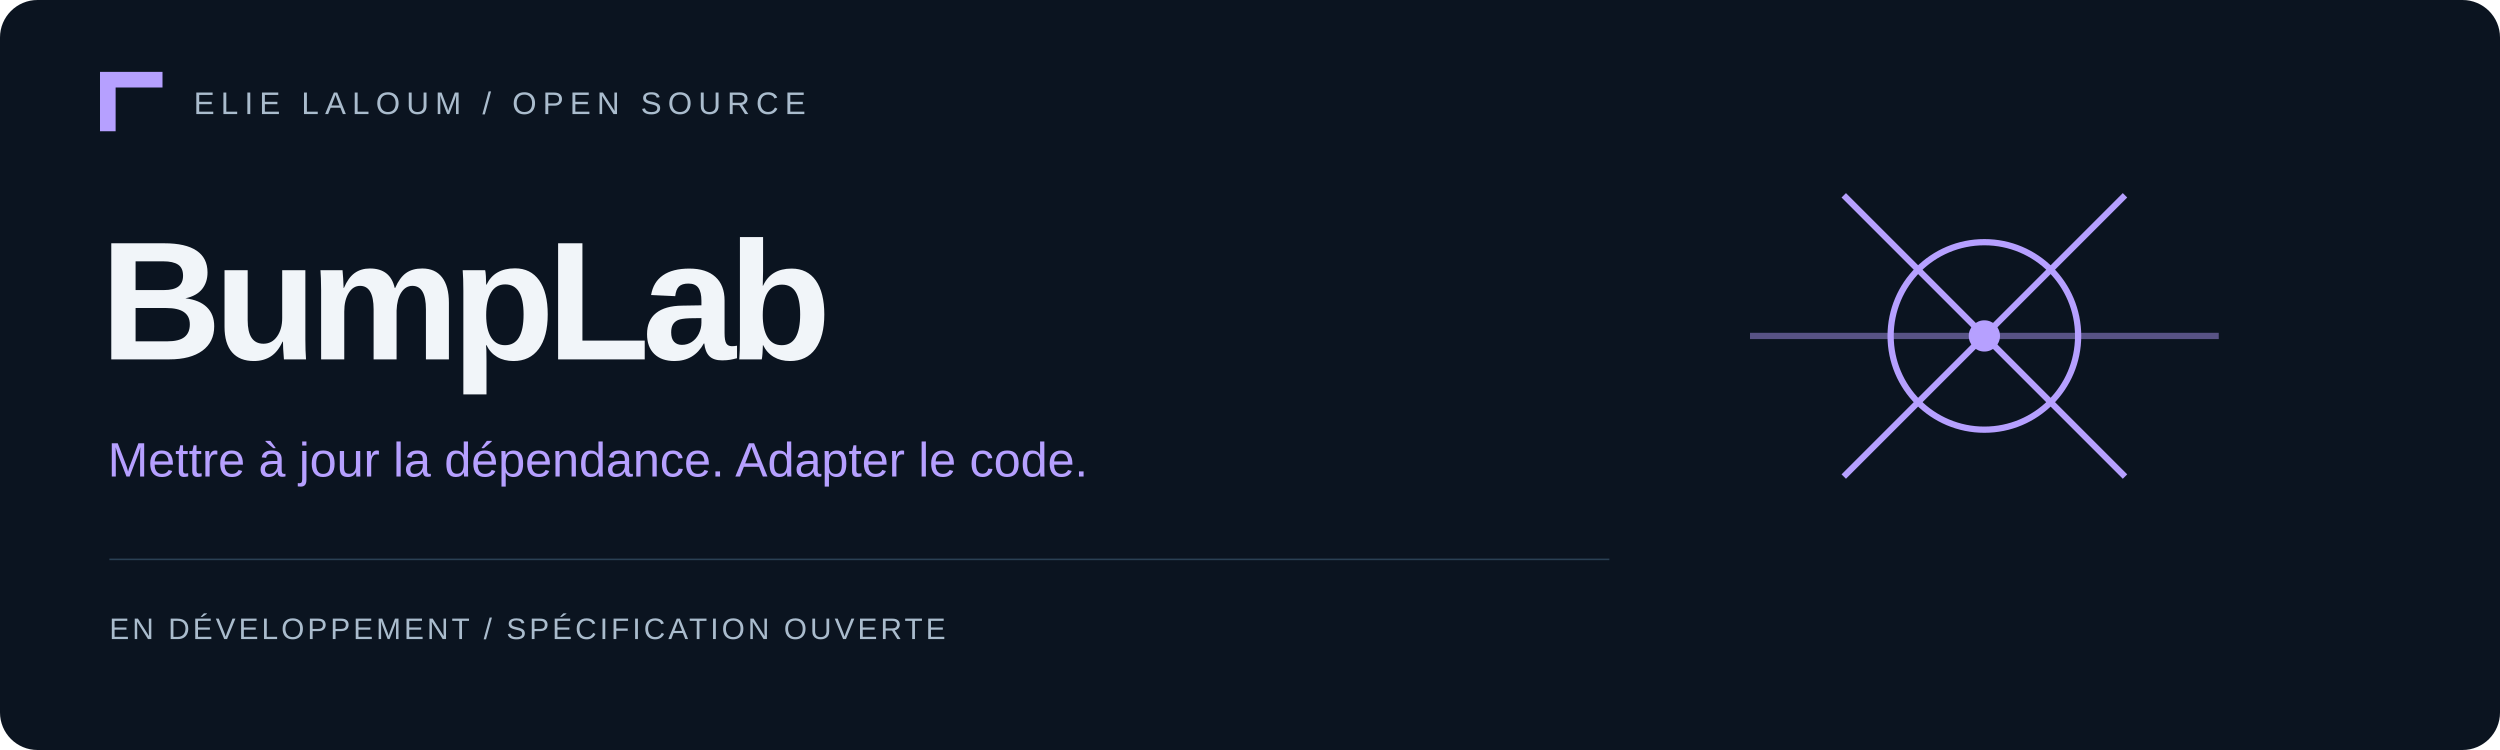
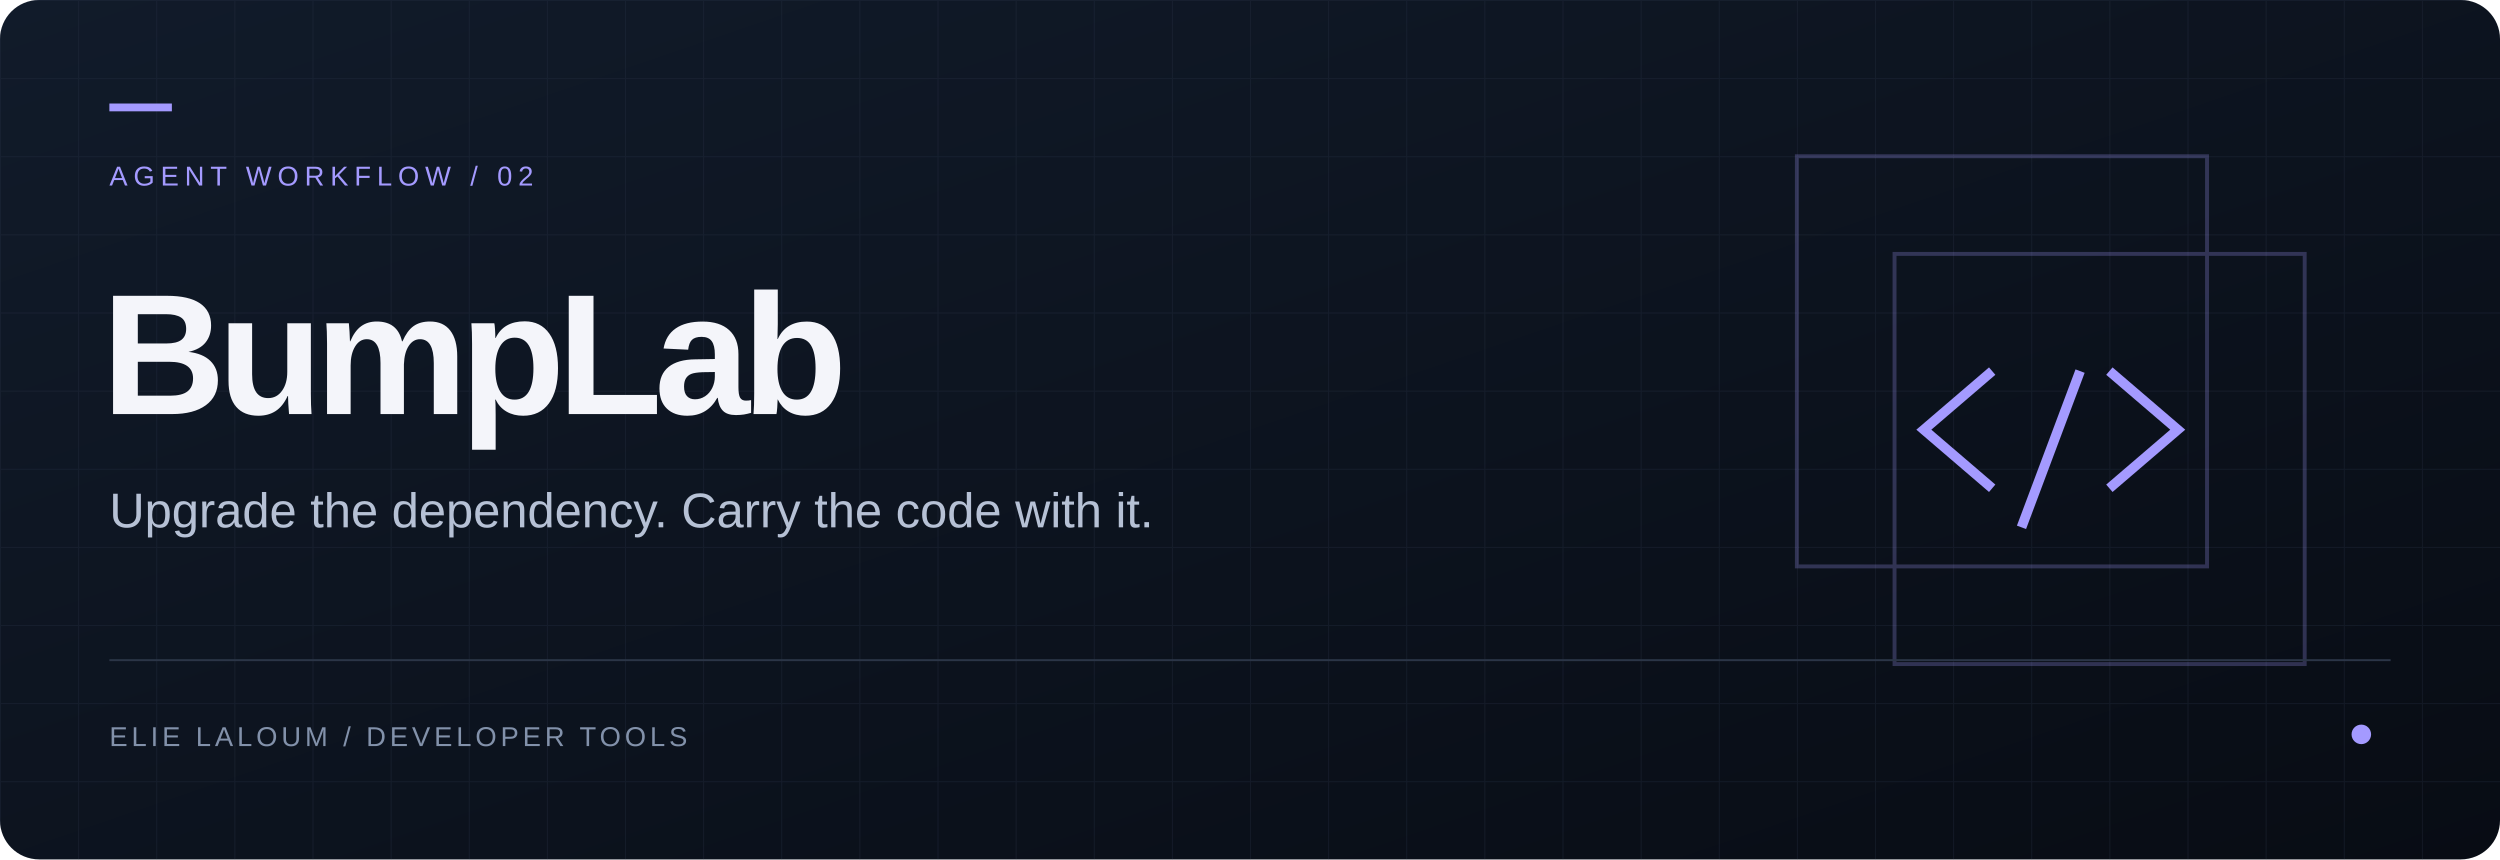
- <svg xmlns="http://www.w3.org/2000/svg" width="1600" height="480" viewBox="0 0 1600 480" role="img" aria-labelledby="title">
-   <rect width="1600" height="480" rx="24" fill="#0b1420" />
-   <path d="M64 46h40v10H74v28H64z" fill="#b6a0ff" />
-   <text x="124" y="73" font-family="Arial,sans-serif" font-size="20" letter-spacing="4" fill="#aabccd">ELIE LALOUM / OPEN SOURCE</text>
-   <text x="64" y="230" font-family="Arial,sans-serif" font-size="108" font-weight="700" letter-spacing="-5" fill="#f1f5f9">BumpLab</text>
-   <text x="69" y="305" font-family="Arial,sans-serif" font-size="31" fill="#b6a0ff">Mettre à jour la dépendance. Adapter le code.</text>
-   <path d="M70 358H1030" stroke="#2a4054" />
-   <text x="70" y="409" font-family="Arial,sans-serif" font-size="19" fill="#aabccd" letter-spacing="2">EN DÉVELOPPEMENT / SPÉCIFICATION OUVERTE</text>
-   <g fill="none" stroke="#b6a0ff" stroke-width="4">
-     <path d="M1180 125L1360 305M1180 305L1360 125" />
-     <path d="M1120 215H1420" opacity=".45" />
-     <circle cx="1270" cy="215" r="60" />
-   </g>
-   <circle cx="1270" cy="215" r="10" fill="#b6a0ff" />
+ <svg xmlns="http://www.w3.org/2000/svg" width="1280" height="440" viewBox="0 0 1280 440">
+   <defs>
+     <linearGradient id="bg" x2="1" y2="1">
+       <stop stop-color="#111b2a" />
+       <stop offset="1" stop-color="#080c14" />
+     </linearGradient>
+     <pattern id="grid" width="40" height="40" patternUnits="userSpaceOnUse">
+       <path d="M 40 0 L 0 0 0 40" fill="none" stroke="#293247" stroke-opacity=".3" />
+     </pattern>
+   </defs>
+   <rect width="1280" height="440" rx="20" fill="url(#bg)" />
+   <rect width="1280" height="440" rx="20" fill="url(#grid)" />
+   <path d="M920 80h210v210H920z M970 130h210v210H970z" fill="none" stroke="#a49aff" stroke-width="2" opacity=".25" />
+   <path d="M1020 190l-35 30 35 30m60-60 35 30-35 30m-45 20 30-80" fill="none" stroke="#a49aff" stroke-width="5" />
+   <rect x="56" y="53" width="32" height="4" fill="#a49aff" />
+   <text x="56" y="95" fill="#a49aff" font-family="Arial,sans-serif" font-size="14" letter-spacing="3">AGENT WORKFLOW / 02</text>
+   <text x="52" y="212" fill="#f4f5fa" font-family="Arial,sans-serif" font-size="88" font-weight="700" letter-spacing="-4">BumpLab</text>
+   <text x="56" y="270" fill="#b6c1d5" font-family="Arial,sans-serif" font-size="25">Upgrade the dependency. Carry the code with it.</text>
+   <path d="M56 338H1224" stroke="#2b3547" />
+   <text x="56" y="382" fill="#8291aa" font-family="Arial,sans-serif" font-size="14" letter-spacing="2">ELIE LALOUM / DEVELOPER TOOLS</text>
+   <circle cx="1209" cy="376" r="5" fill="#a49aff" />
</svg>
